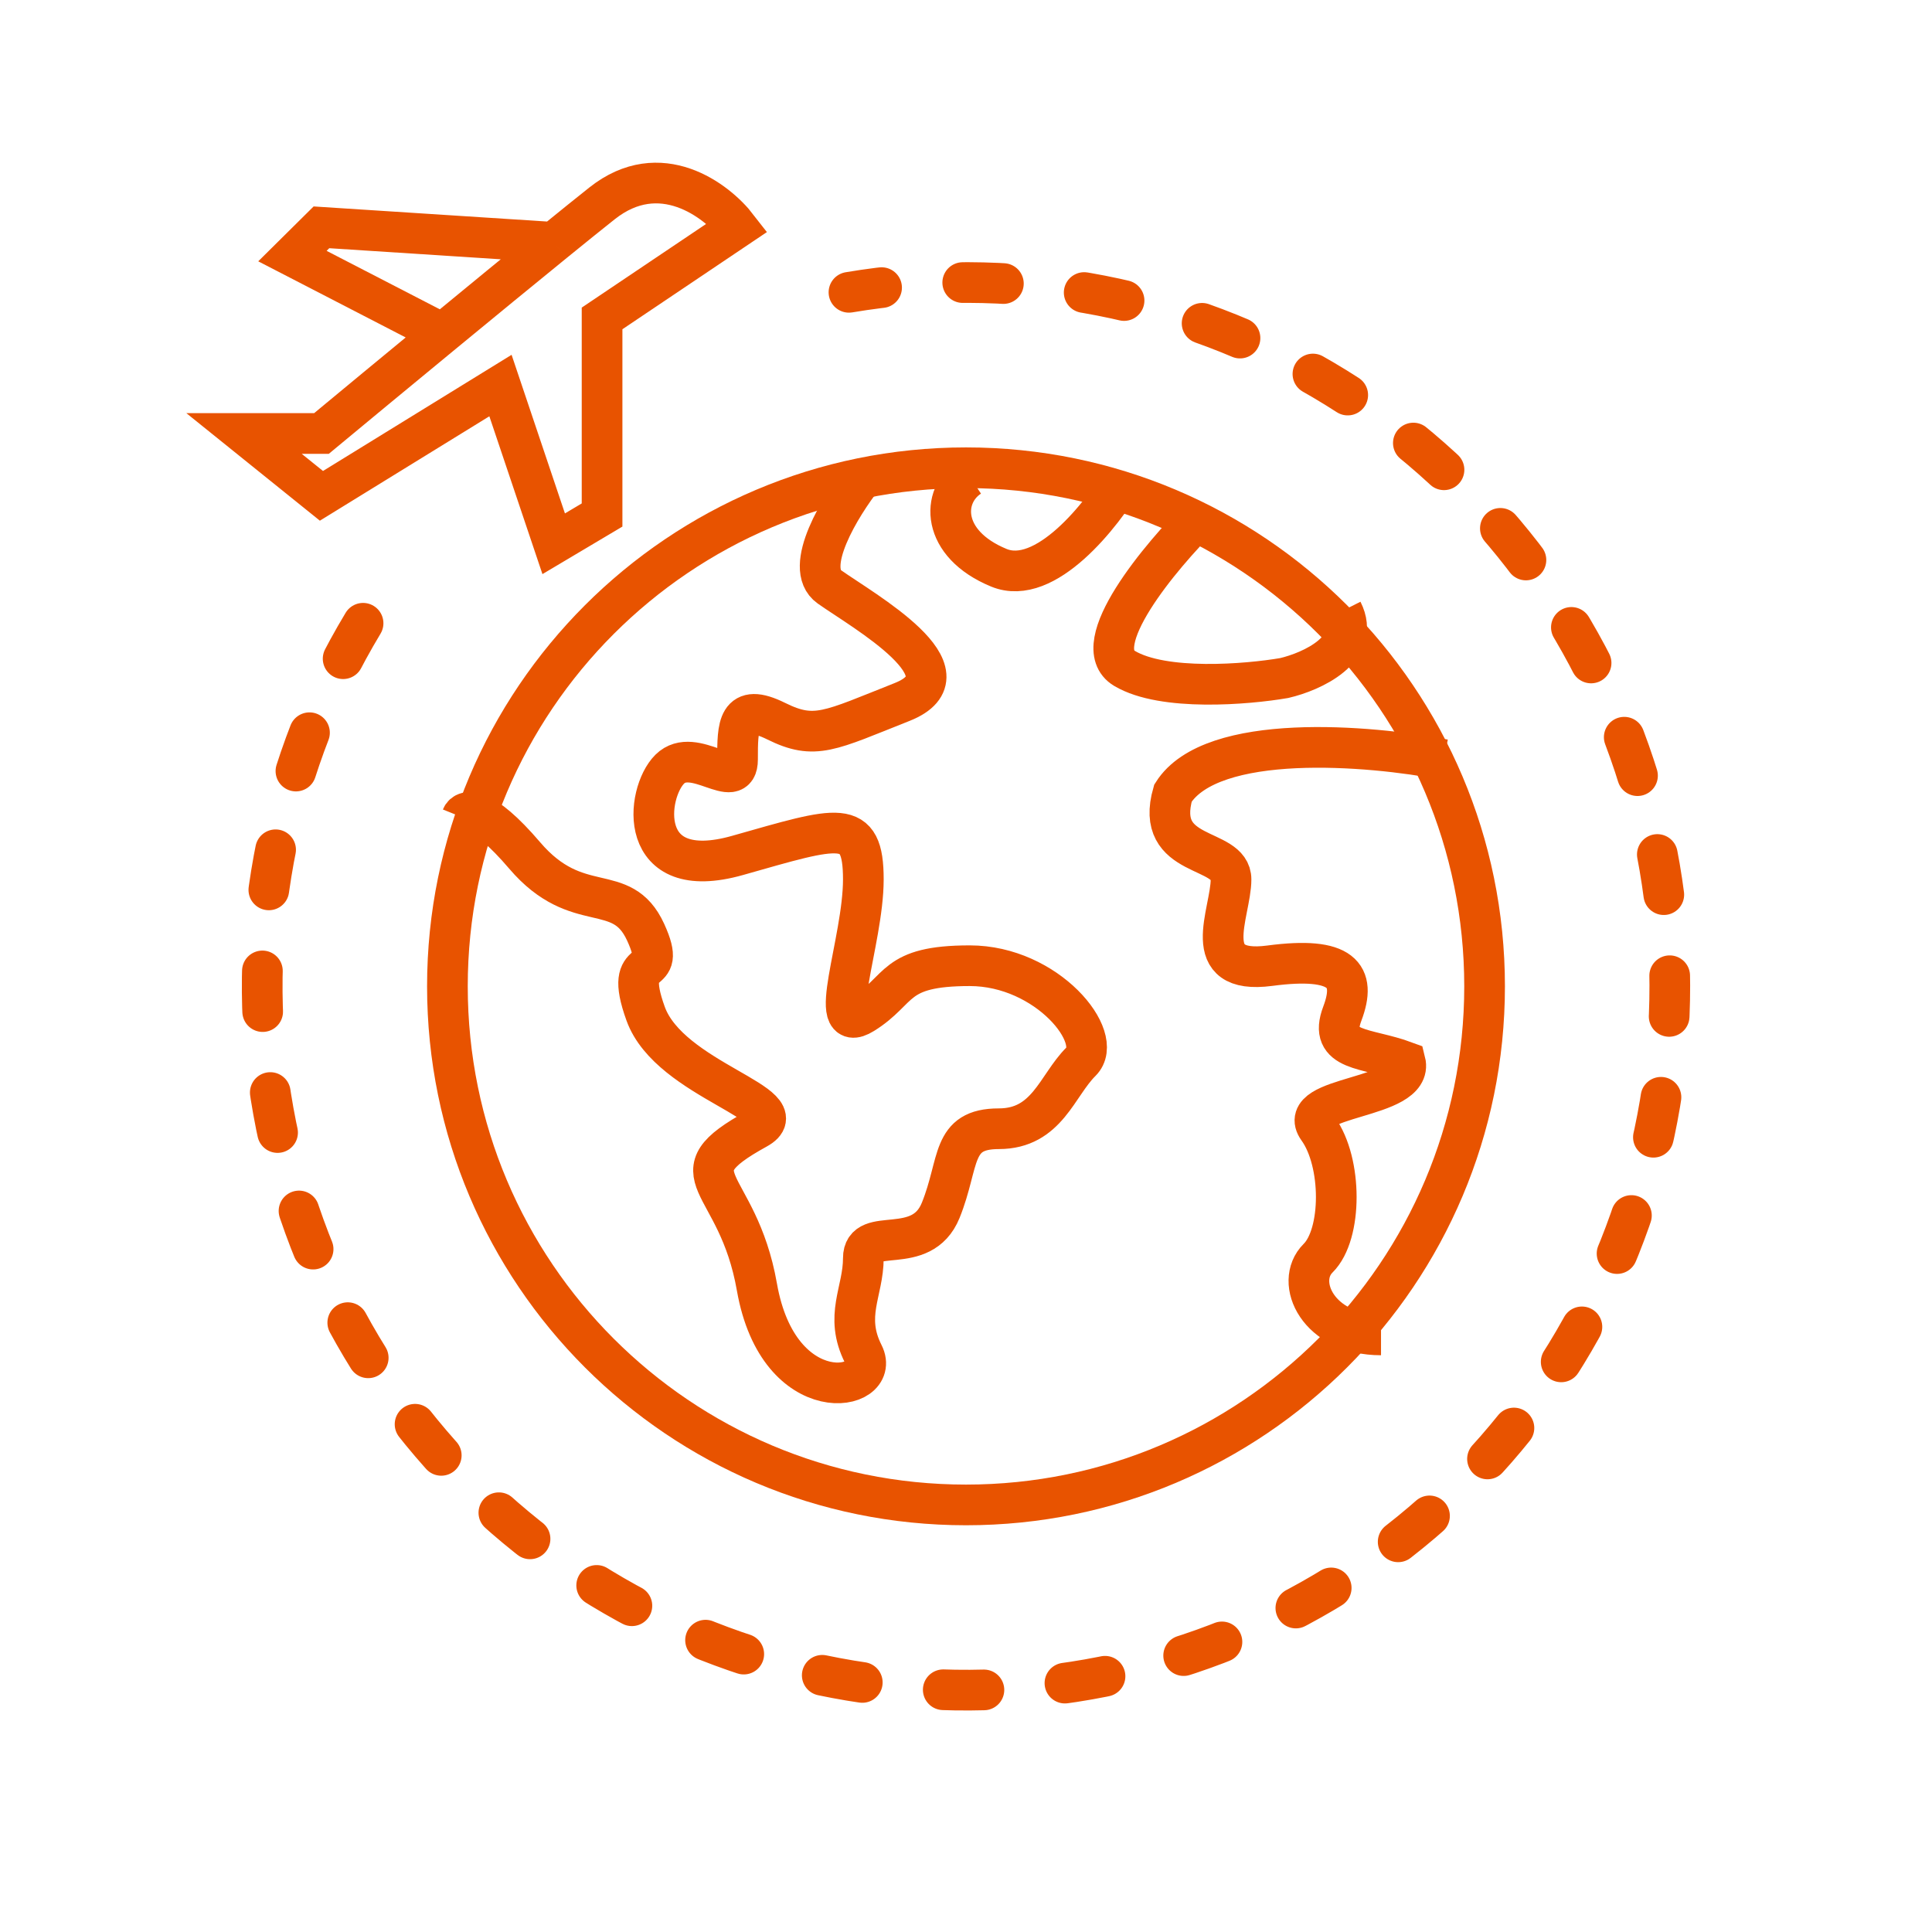
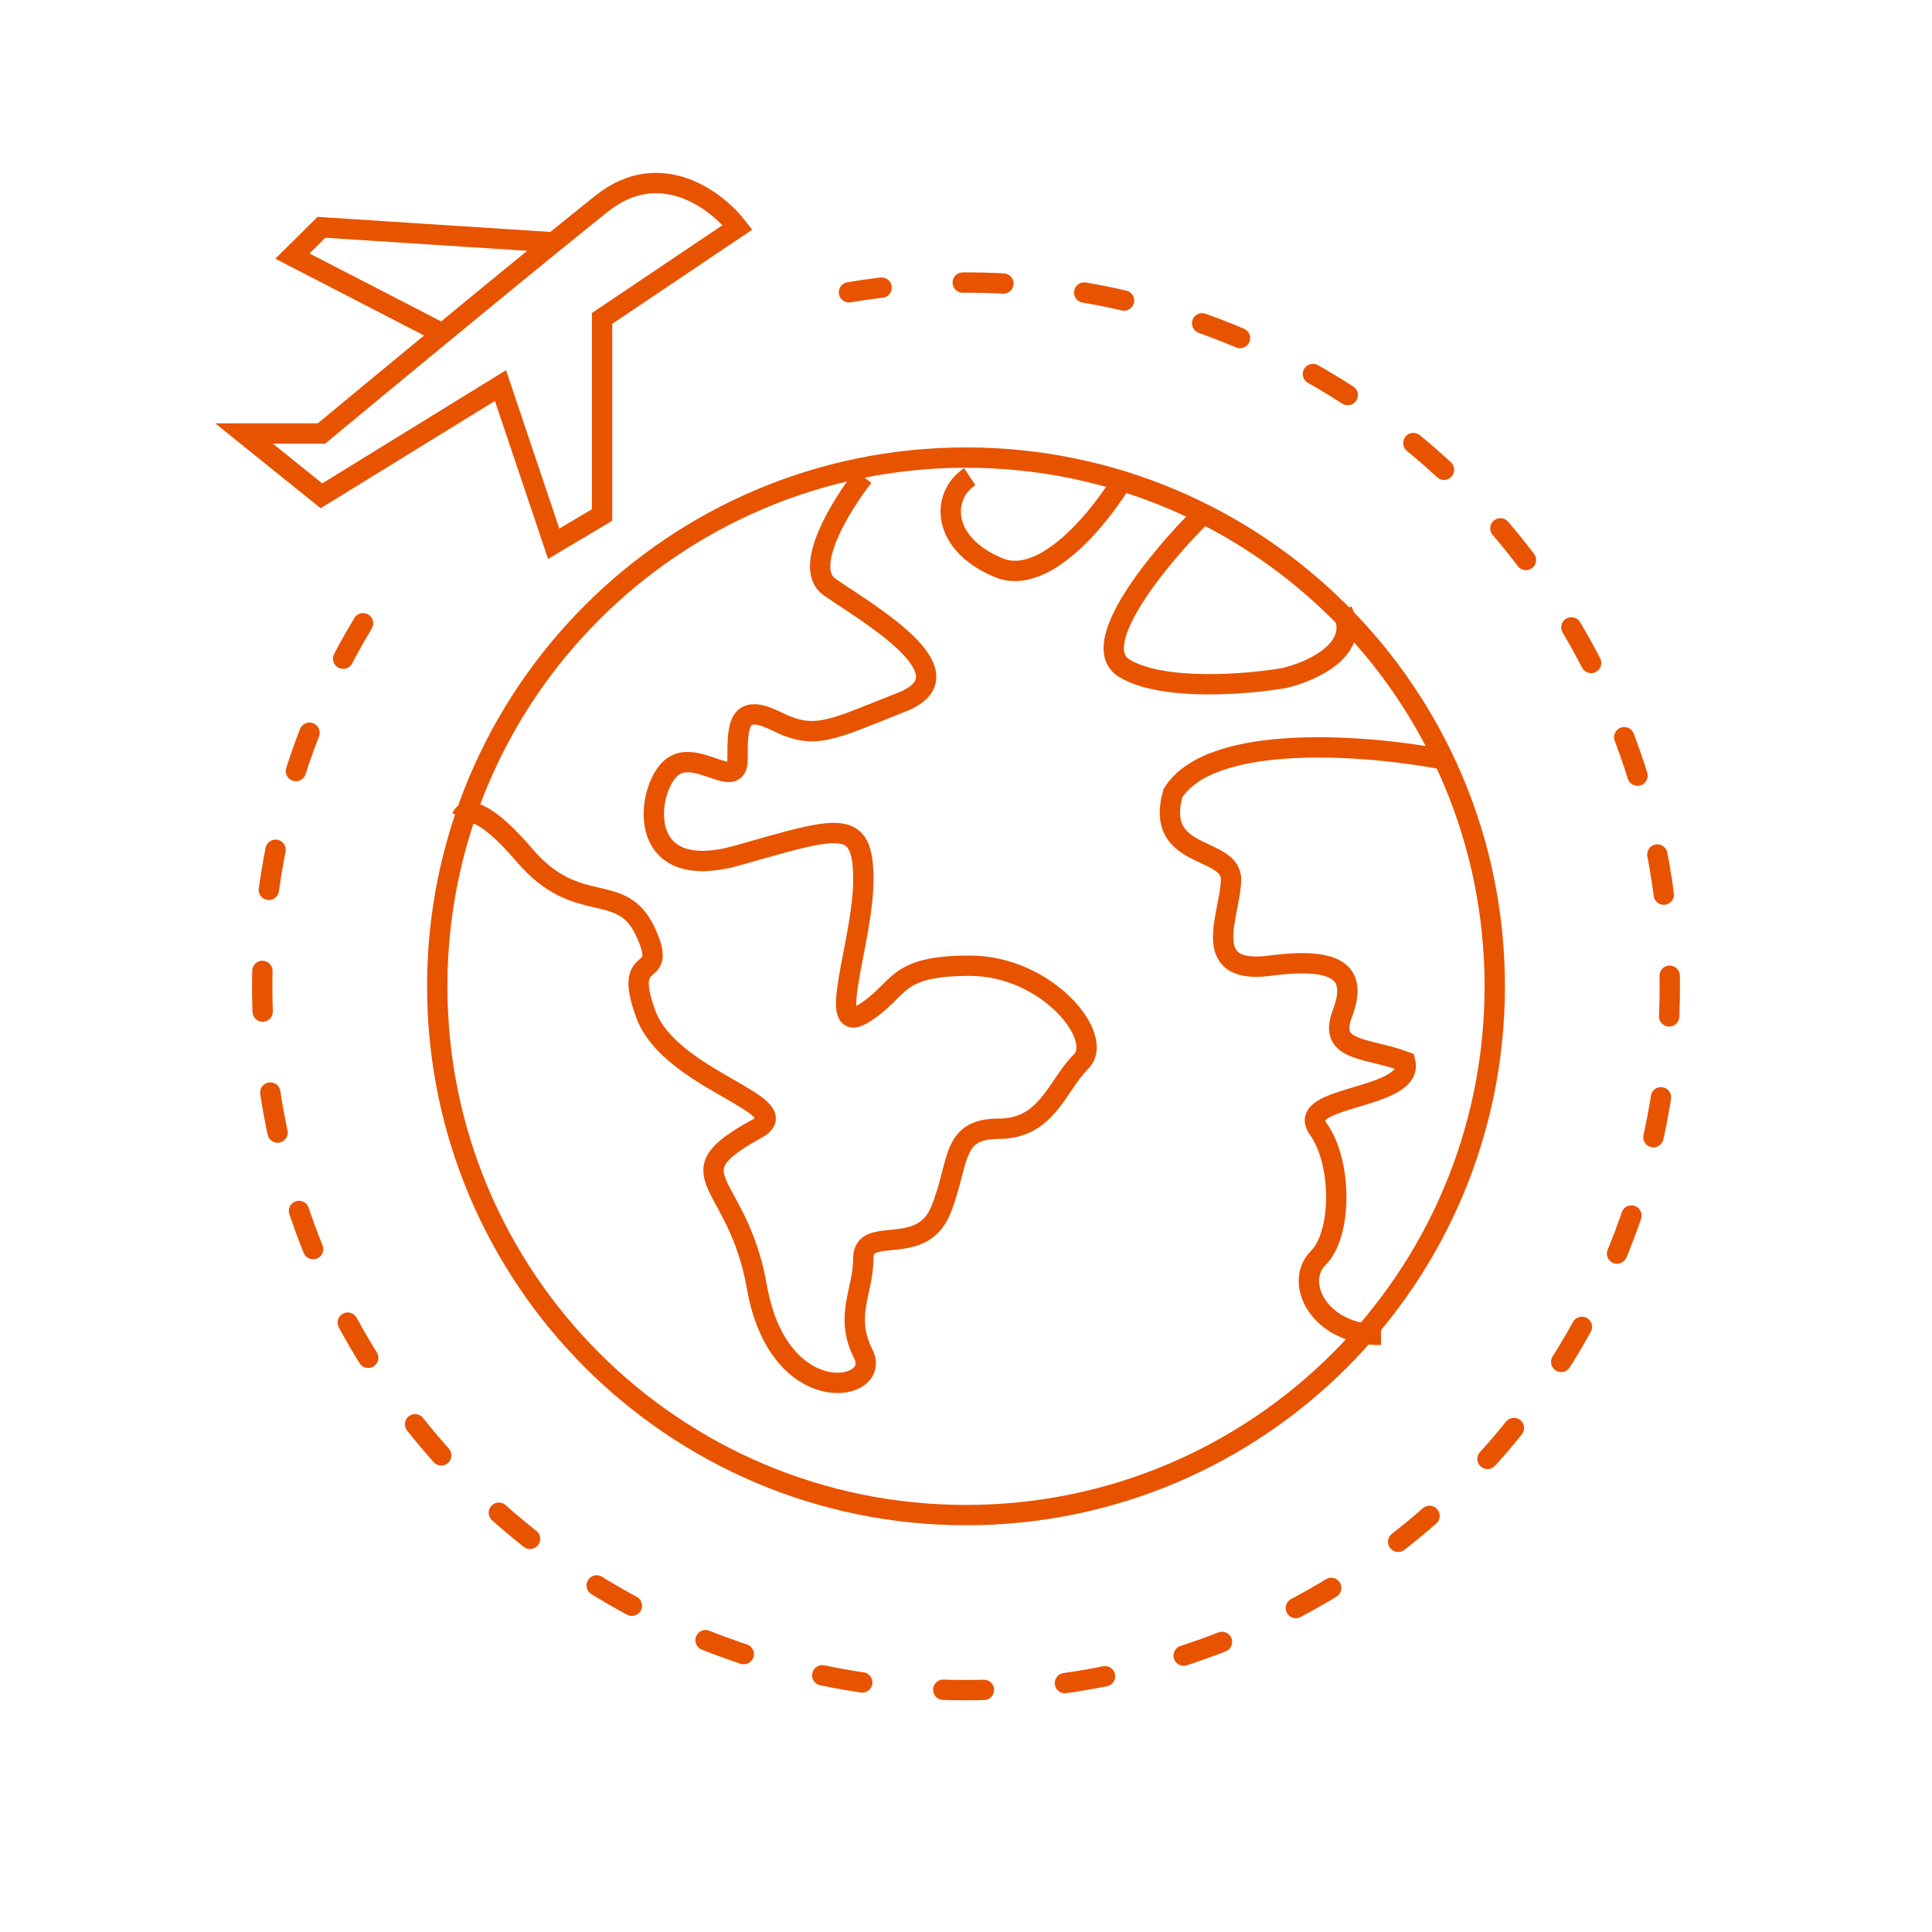
<svg xmlns="http://www.w3.org/2000/svg" width="95" height="95" viewBox="0 0 95 95" fill="none">
-   <circle cx="47.5" cy="48.5" r="25.5" stroke="#E85300" stroke-width="2" />
-   <path d="M17.853 30.647C13.781 37.409 12.143 45.36 13.211 53.181C14.278 61.002 17.987 68.222 23.722 73.646C29.458 79.069 36.874 82.369 44.743 82.998C52.611 83.626 60.458 81.547 66.982 77.103C73.505 72.66 78.314 66.12 80.611 58.568C82.907 51.016 82.553 42.906 79.607 35.583C76.661 28.26 71.3 22.165 64.413 18.307C57.527 14.449 49.529 13.062 41.745 14.374" stroke="#E85300" stroke-width="2" stroke-linecap="round" stroke-dasharray="2 4" />
-   <path d="M21.754 16.4C19.476 18.276 17.265 20.106 15.806 21.316H12L15.806 24.381L24.609 18.958L27.226 26.738L29.605 25.324V15.657L36.266 11.178C35.235 9.842 32.46 7.736 29.605 9.999C28.996 10.482 28.175 11.144 27.226 11.916M21.754 16.4L14.379 12.592L15.806 11.178L27.226 11.916M21.754 16.4C23.668 14.824 25.627 13.215 27.226 11.916M71 37.348C67.352 36.641 59.581 35.98 57.677 38.998C56.726 42.299 60.532 41.592 60.532 43.242C60.532 44.892 58.867 47.957 62.435 47.486C66.004 47.014 66.718 47.957 66.004 49.843C65.29 51.73 67.194 51.494 69.097 52.201C69.573 54.087 63.625 53.851 64.814 55.502C66.004 57.152 66.004 60.689 64.814 61.867C63.625 63.046 64.814 65.64 67.907 65.64M59.105 25.324C57.043 27.367 53.395 31.736 55.298 32.868C57.202 34 61.325 33.654 63.149 33.34C64.497 33.025 66.956 31.925 66.004 30.039M55.298 23.438C54.188 25.324 51.397 28.86 49.113 27.917C46.258 26.738 46.258 24.381 47.685 23.438M42.452 23.438C41.341 24.852 39.454 27.917 40.786 28.86C42.452 30.039 47.923 33.104 44.355 34.519C40.786 35.933 40.073 36.405 38.169 35.462C36.266 34.519 36.266 35.697 36.266 37.348C36.266 38.998 34.125 36.641 32.935 37.819C31.746 38.998 31.27 43.478 36.266 42.063C41.262 40.648 42.452 40.177 42.452 43.242C42.452 46.307 40.548 51.022 42.452 49.843C44.355 48.664 43.879 47.486 47.685 47.486C51.492 47.486 54.347 51.022 53.157 52.201C51.968 53.38 51.492 55.502 49.113 55.502C46.734 55.502 47.21 57.152 46.258 59.51C45.306 61.867 42.452 60.217 42.452 61.867C42.452 63.518 41.5 64.697 42.452 66.583C43.403 68.469 38.29 69.392 37.218 63.282C36.266 57.859 32.935 57.859 37.218 55.502C39.359 54.323 32.935 53.144 31.746 49.843C30.556 46.543 32.935 48.429 31.746 45.835C30.556 43.242 28.415 45.128 25.798 42.063C23.705 39.611 22.864 39.784 22.706 40.177" stroke="#E85300" stroke-width="2" />
+   <circle cx="47.5" cy="48.5" r="26" stroke="#E85300" />
+   <path d="M17.853 30.647C13.781 37.409 12.143 45.36 13.211 53.181C14.278 61.002 17.987 68.222 23.722 73.646C29.458 79.069 36.874 82.369 44.743 82.998C52.611 83.626 60.458 81.547 66.982 77.103C73.505 72.66 78.314 66.12 80.611 58.568C82.907 51.016 82.553 42.906 79.607 35.583C76.661 28.26 71.3 22.165 64.413 18.307C57.527 14.449 49.529 13.062 41.745 14.374" stroke="#E85300" stroke-linecap="round" stroke-dasharray="2 4" />
+   <path d="M21.754 16.4C19.476 18.276 17.265 20.106 15.806 21.316H12L15.806 24.381L24.609 18.958L27.226 26.738L29.605 25.324V15.657L36.266 11.178C35.235 9.842 32.46 7.736 29.605 9.999C28.996 10.482 28.175 11.144 27.226 11.916M21.754 16.4L14.379 12.592L15.806 11.178L27.226 11.916M21.754 16.4C23.668 14.824 25.627 13.215 27.226 11.916M71 37.348C67.352 36.641 59.581 35.98 57.677 38.998C56.726 42.299 60.532 41.592 60.532 43.242C60.532 44.892 58.867 47.957 62.435 47.486C66.004 47.014 66.718 47.957 66.004 49.843C65.29 51.73 67.194 51.494 69.097 52.201C69.573 54.087 63.625 53.851 64.814 55.502C66.004 57.152 66.004 60.689 64.814 61.867C63.625 63.046 64.814 65.64 67.907 65.64M59.105 25.324C57.043 27.367 53.395 31.736 55.298 32.868C57.202 34 61.325 33.654 63.149 33.34C64.497 33.025 66.956 31.925 66.004 30.039M55.298 23.438C54.188 25.324 51.397 28.86 49.113 27.917C46.258 26.738 46.258 24.381 47.685 23.438M42.452 23.438C41.341 24.852 39.454 27.917 40.786 28.86C42.452 30.039 47.923 33.104 44.355 34.519C40.786 35.933 40.073 36.405 38.169 35.462C36.266 34.519 36.266 35.697 36.266 37.348C36.266 38.998 34.125 36.641 32.935 37.819C31.746 38.998 31.27 43.478 36.266 42.063C41.262 40.648 42.452 40.177 42.452 43.242C42.452 46.307 40.548 51.022 42.452 49.843C44.355 48.664 43.879 47.486 47.685 47.486C51.492 47.486 54.347 51.022 53.157 52.201C51.968 53.38 51.492 55.502 49.113 55.502C46.734 55.502 47.21 57.152 46.258 59.51C45.306 61.867 42.452 60.217 42.452 61.867C42.452 63.518 41.5 64.697 42.452 66.583C43.403 68.469 38.29 69.392 37.218 63.282C36.266 57.859 32.935 57.859 37.218 55.502C39.359 54.323 32.935 53.144 31.746 49.843C30.556 46.543 32.935 48.429 31.746 45.835C30.556 43.242 28.415 45.128 25.798 42.063C23.705 39.611 22.864 39.784 22.706 40.177" stroke="#E85300" />
</svg>
